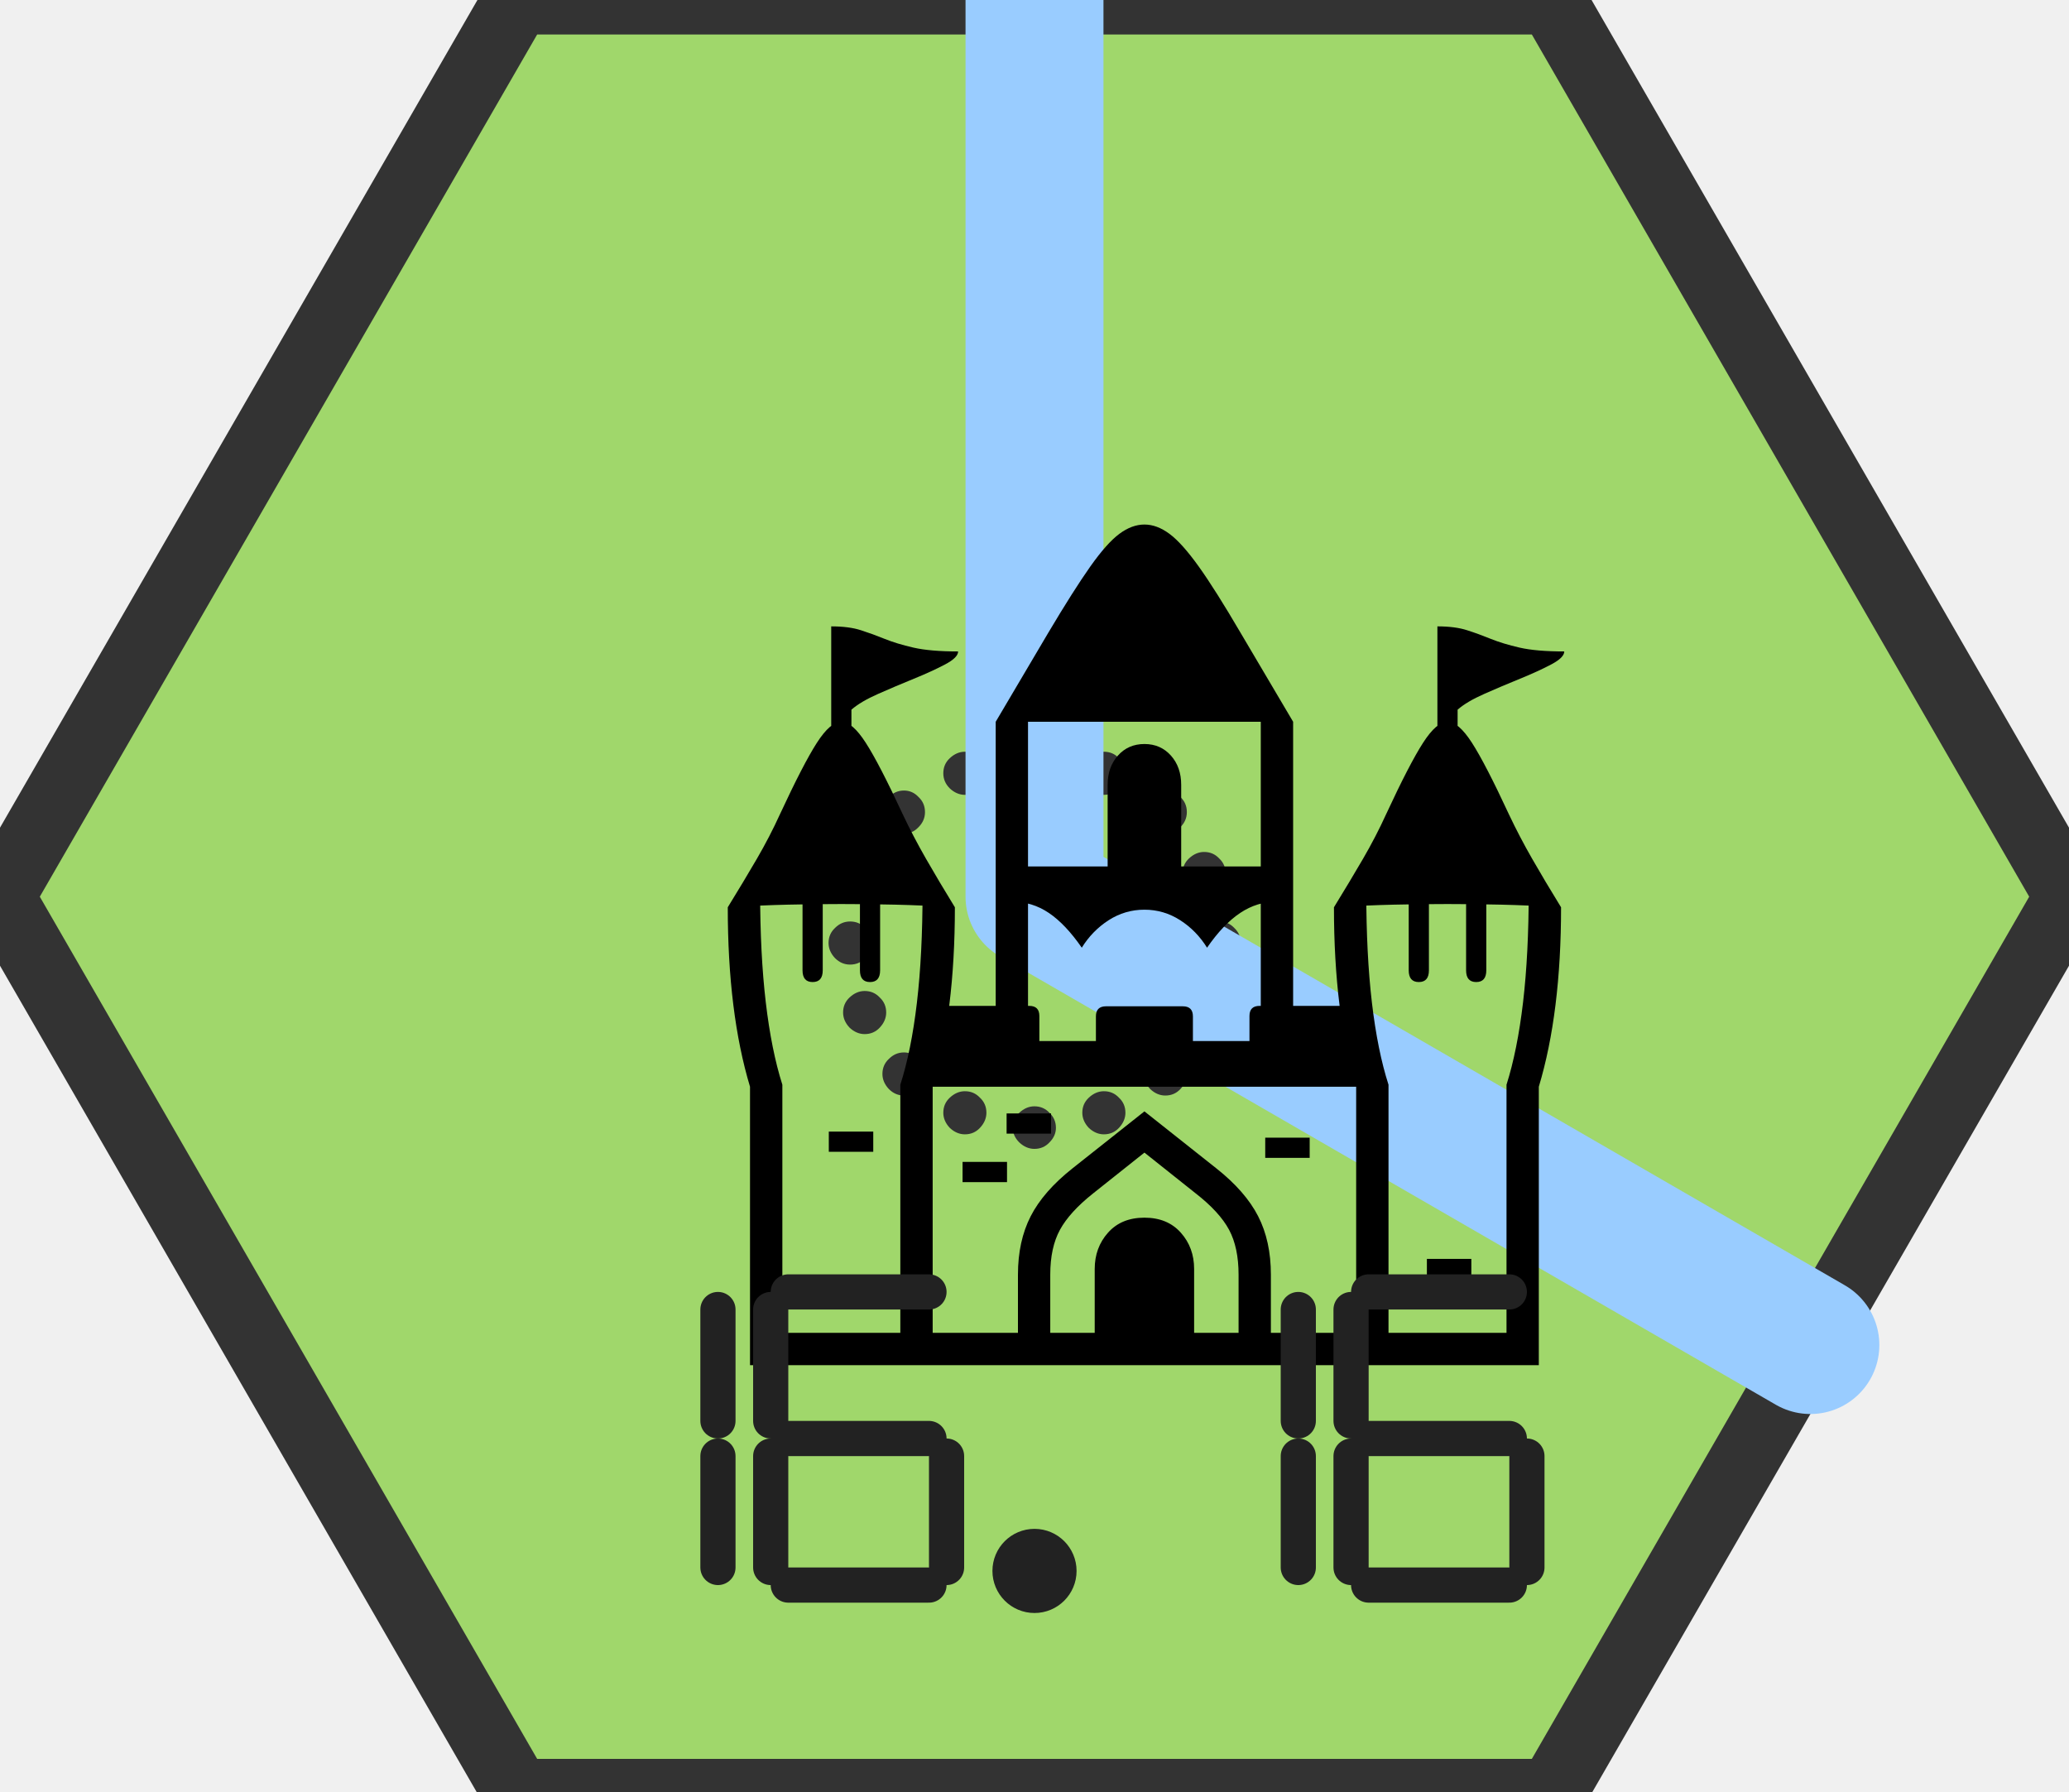
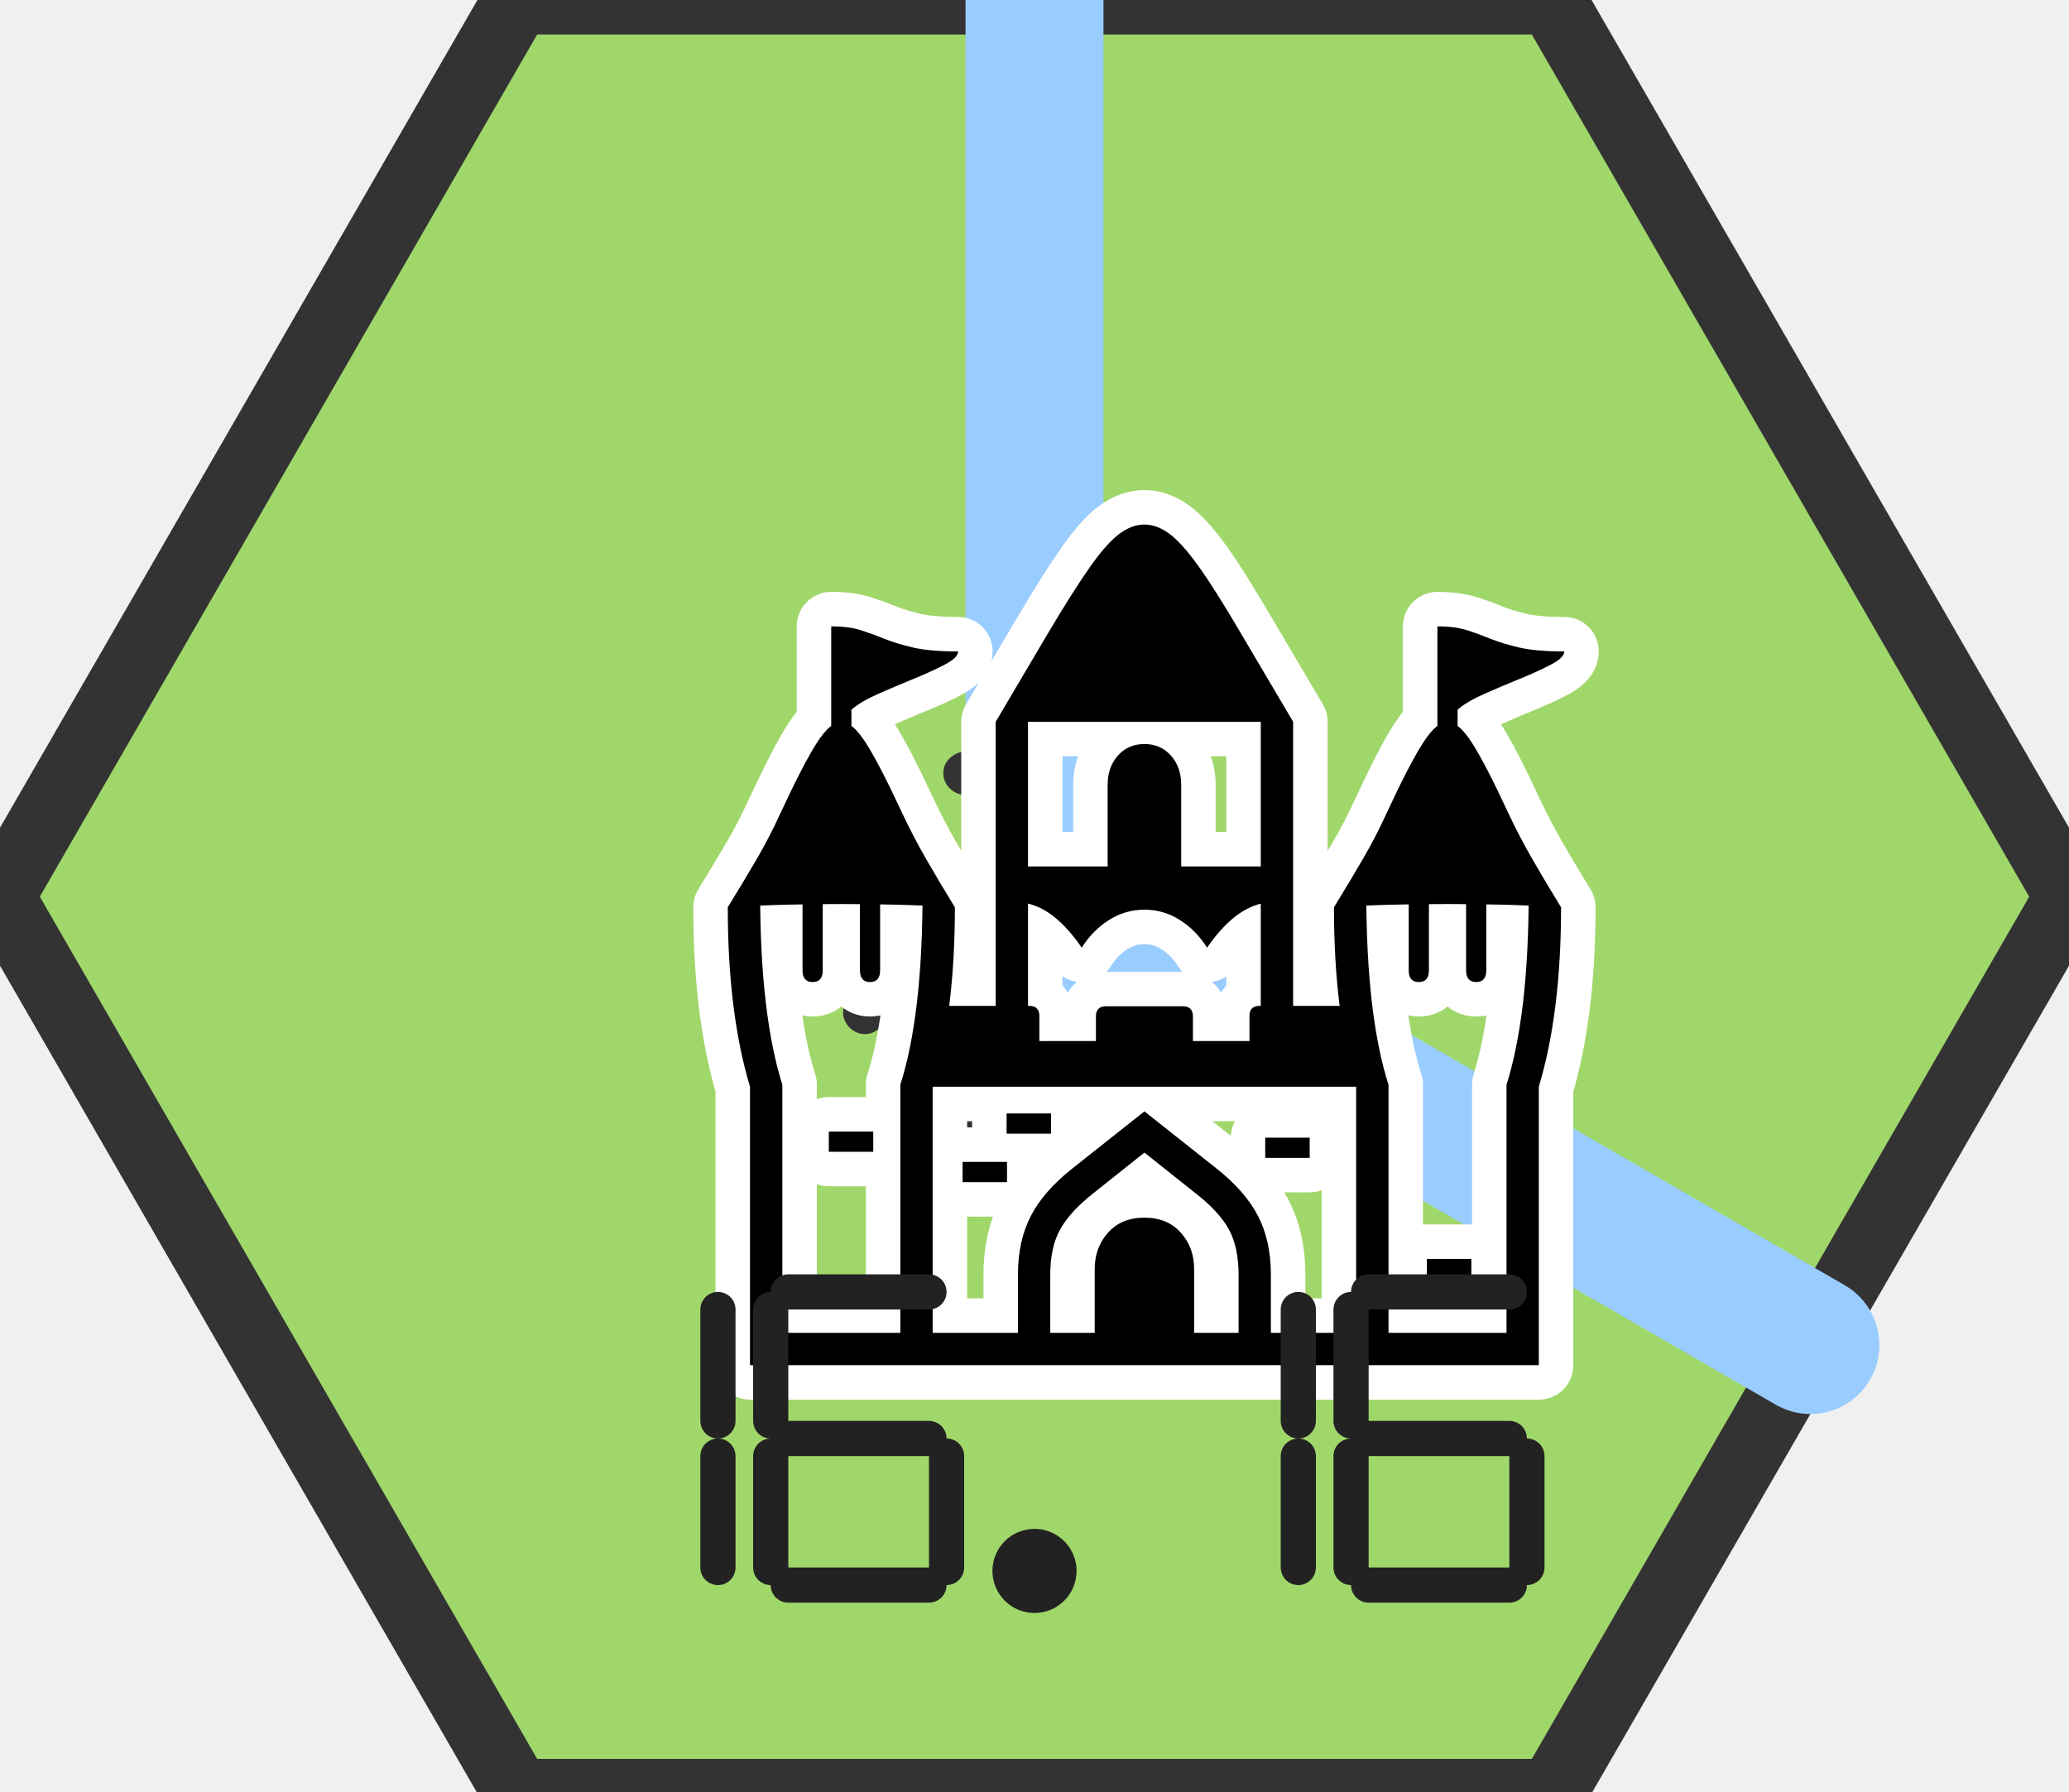
<svg xmlns="http://www.w3.org/2000/svg" xmlns:xlink="http://www.w3.org/1999/xlink" width="60.00" height="51.96" viewBox="0 0 60.00 51.96">
  <a xlink:href="/wiki/16-16/">
    <polygon points="15.0,0.0 45.0,0.0 60.0,26.0 45.0,52.0 15.0,52.0 0.0,26.0" fill="#a0d76b" stroke="#333333" stroke-width="2" />
    <text x="30.0" y="26.0" text-anchor="middle" dominant-baseline="middle" font-size="24" font-family="system-ui, sans-serif" fill="#333333">︎</text>
    <path d="M 30.0 0.0 L 30.0 26.0 L 52.5 39.0" stroke="#99CCFF" stroke-width="4" fill="none" stroke-linecap="round" stroke-linejoin="round" />
    <g transform="translate(18.0,35.6)">
-       <path d="M3.75 3.984V-4.09Q3.105 -6.234 3.105 -9.293L4.043 -9.762Q4.043 -7.934 4.207 -6.539Q4.371 -5.145 4.688 -4.148V3.047H25.688V-4.148Q26.004 -5.145 26.168 -6.539Q26.332 -7.934 26.332 -9.762L27.27 -9.293Q27.27 -6.234 26.625 -4.09V3.984ZM6.035 -2.203V-2.789H7.324V-2.203ZM8.109 3.516V-4.148Q8.426 -5.133 8.59 -6.527Q8.754 -7.922 8.754 -9.762L9.691 -9.293Q9.691 -6.234 9.047 -4.09V3.516ZM9.914 -1.324V-1.91H11.203V-1.324ZM13.746 3.516V1.195Q13.746 0.574 14.133 0.141Q14.52 -0.293 15.188 -0.293Q15.855 -0.293 16.242 0.141Q16.629 0.574 16.629 1.195V3.516ZM5.566 -7.125Q5.273 -7.125 5.273 -7.465V-9.879H5.859V-7.465Q5.859 -7.125 5.566 -7.125ZM11.191 -2.73V-3.316H12.48V-2.73ZM11.52 3.516V1.359Q11.52 0.387 11.889 -0.334Q12.258 -1.055 13.102 -1.723L15.188 -3.375L17.273 -1.723Q18.117 -1.055 18.486 -0.334Q18.855 0.387 18.855 1.359V3.516H17.918V1.359Q17.918 0.574 17.643 0.059Q17.367 -0.457 16.676 -0.996L15.188 -2.18L13.699 -0.996Q13.02 -0.457 12.738 0.059Q12.457 0.574 12.457 1.359V3.516ZM7.23 -7.125Q6.938 -7.125 6.938 -7.465V-9.879H7.523V-7.465Q7.523 -7.125 7.23 -7.125ZM3.105 -9.293Q3.574 -10.055 3.949 -10.699Q4.324 -11.344 4.617 -11.988Q5.297 -13.453 5.689 -14.062Q6.082 -14.672 6.398 -14.672Q6.715 -14.672 7.107 -14.062Q7.5 -13.453 8.18 -11.988Q8.484 -11.344 8.854 -10.699Q9.223 -10.055 9.691 -9.293Q8.719 -9.352 7.957 -9.369Q7.195 -9.387 6.398 -9.387Q5.613 -9.387 4.846 -9.369Q4.078 -9.352 3.105 -9.293ZM8.836 -4.09 9.188 -6.434H11.848Q12.141 -6.434 12.141 -6.141V-5.414H13.781V-6.129Q13.781 -6.422 14.074 -6.422H16.301Q16.594 -6.422 16.594 -6.129V-5.414H18.234V-6.141Q18.234 -6.434 18.527 -6.434H21.352L21.703 -4.09ZM18.691 -2.027V-2.613H19.98V-2.027ZM23.379 1.488V0.902H24.668V1.488ZM6.105 -13.359V-17.438Q6.621 -17.438 6.967 -17.326Q7.312 -17.215 7.658 -17.074Q8.004 -16.934 8.49 -16.822Q8.977 -16.711 9.785 -16.711Q9.785 -16.535 9.41 -16.336Q9.035 -16.137 8.502 -15.92Q7.969 -15.703 7.465 -15.48Q6.961 -15.258 6.691 -15.023V-13.359ZM13.371 -8.121Q12.902 -8.801 12.416 -9.129Q11.93 -9.457 11.344 -9.457V-10.477H19.031V-9.457Q18.457 -9.457 17.965 -9.129Q17.473 -8.801 17.004 -8.121Q16.699 -8.613 16.225 -8.918Q15.75 -9.223 15.188 -9.223Q14.625 -9.223 14.15 -8.918Q13.676 -8.613 13.371 -8.121ZM21.328 3.516V-4.09Q20.684 -6.234 20.684 -9.293L21.621 -9.762Q21.621 -7.922 21.785 -6.527Q21.949 -5.133 22.266 -4.148V3.516ZM18.562 -4.406V-14.906L19.5 -14.672V-4.406ZM14.121 -10.02V-12.844Q14.121 -13.359 14.42 -13.693Q14.719 -14.027 15.188 -14.027Q15.656 -14.027 15.955 -13.693Q16.254 -13.359 16.254 -12.844V-10.02ZM23.145 -7.125Q22.852 -7.125 22.852 -7.465V-9.879H23.438V-7.465Q23.438 -7.125 23.145 -7.125ZM10.875 -14.672 12.398 -17.25Q13.137 -18.492 13.617 -19.172Q14.098 -19.852 14.461 -20.121Q14.824 -20.391 15.188 -20.391Q15.551 -20.391 15.914 -20.121Q16.277 -19.852 16.764 -19.172Q17.25 -18.492 17.977 -17.25L19.5 -14.672ZM24.809 -7.125Q24.516 -7.125 24.516 -7.465V-9.879H25.102V-7.465Q25.102 -7.125 24.809 -7.125ZM20.684 -9.293Q21.152 -10.055 21.527 -10.699Q21.902 -11.344 22.195 -11.988Q22.875 -13.453 23.268 -14.062Q23.66 -14.672 23.977 -14.672Q24.293 -14.672 24.686 -14.062Q25.078 -13.453 25.758 -11.988Q26.062 -11.344 26.432 -10.699Q26.801 -10.055 27.27 -9.293Q26.297 -9.352 25.535 -9.369Q24.773 -9.387 23.977 -9.387Q23.191 -9.387 22.424 -9.369Q21.656 -9.352 20.684 -9.293ZM23.684 -13.359V-17.438Q24.199 -17.438 24.545 -17.326Q24.891 -17.215 25.236 -17.074Q25.582 -16.934 26.068 -16.822Q26.555 -16.711 27.363 -16.711Q27.363 -16.535 26.988 -16.336Q26.613 -16.137 26.08 -15.92Q25.547 -15.703 25.043 -15.48Q24.539 -15.258 24.27 -15.023V-13.359ZM10.875 -4.406V-14.672L11.812 -14.906V-4.406Z" fill="#000000" />
+       <path d="M3.75 3.984V-4.09Q3.105 -6.234 3.105 -9.293L4.043 -9.762Q4.043 -7.934 4.207 -6.539Q4.371 -5.145 4.688 -4.148V3.047H25.688V-4.148Q26.004 -5.145 26.168 -6.539Q26.332 -7.934 26.332 -9.762L27.27 -9.293Q27.27 -6.234 26.625 -4.09V3.984ZM6.035 -2.203V-2.789H7.324V-2.203ZM8.109 3.516V-4.148Q8.426 -5.133 8.59 -6.527Q8.754 -7.922 8.754 -9.762L9.691 -9.293Q9.691 -6.234 9.047 -4.09V3.516ZM9.914 -1.324V-1.91H11.203V-1.324ZM13.746 3.516V1.195Q13.746 0.574 14.133 0.141Q14.52 -0.293 15.188 -0.293Q15.855 -0.293 16.242 0.141Q16.629 0.574 16.629 1.195V3.516ZM5.566 -7.125Q5.273 -7.125 5.273 -7.465V-9.879H5.859V-7.465Q5.859 -7.125 5.566 -7.125ZM11.191 -2.73V-3.316H12.48V-2.73ZM11.52 3.516V1.359Q11.52 0.387 11.889 -0.334Q12.258 -1.055 13.102 -1.723L15.188 -3.375L17.273 -1.723Q18.117 -1.055 18.486 -0.334Q18.855 0.387 18.855 1.359V3.516H17.918V1.359Q17.918 0.574 17.643 0.059Q17.367 -0.457 16.676 -0.996L15.188 -2.18L13.699 -0.996Q13.02 -0.457 12.738 0.059Q12.457 0.574 12.457 1.359V3.516ZM7.23 -7.125Q6.938 -7.125 6.938 -7.465V-9.879H7.523V-7.465Q7.523 -7.125 7.23 -7.125ZM3.105 -9.293Q3.574 -10.055 3.949 -10.699Q4.324 -11.344 4.617 -11.988Q5.297 -13.453 5.689 -14.062Q6.082 -14.672 6.398 -14.672Q6.715 -14.672 7.107 -14.062Q7.5 -13.453 8.18 -11.988Q8.484 -11.344 8.854 -10.699Q9.223 -10.055 9.691 -9.293Q8.719 -9.352 7.957 -9.369Q7.195 -9.387 6.398 -9.387Q5.613 -9.387 4.846 -9.369Q4.078 -9.352 3.105 -9.293ZM8.836 -4.09 9.188 -6.434H11.848Q12.141 -6.434 12.141 -6.141V-5.414H13.781V-6.129Q13.781 -6.422 14.074 -6.422H16.301Q16.594 -6.422 16.594 -6.129V-5.414H18.234V-6.141Q18.234 -6.434 18.527 -6.434H21.352L21.703 -4.09ZM18.691 -2.027V-2.613H19.98V-2.027ZM23.379 1.488V0.902H24.668V1.488ZM6.105 -13.359V-17.438Q6.621 -17.438 6.967 -17.326Q7.312 -17.215 7.658 -17.074Q8.004 -16.934 8.49 -16.822Q8.977 -16.711 9.785 -16.711Q9.785 -16.535 9.41 -16.336Q9.035 -16.137 8.502 -15.92Q7.969 -15.703 7.465 -15.48Q6.961 -15.258 6.691 -15.023V-13.359ZM13.371 -8.121Q12.902 -8.801 12.416 -9.129Q11.93 -9.457 11.344 -9.457V-10.477H19.031V-9.457Q18.457 -9.457 17.965 -9.129Q17.473 -8.801 17.004 -8.121Q16.699 -8.613 16.225 -8.918Q15.75 -9.223 15.188 -9.223Q14.625 -9.223 14.15 -8.918Q13.676 -8.613 13.371 -8.121ZM21.328 3.516V-4.09Q20.684 -6.234 20.684 -9.293L21.621 -9.762Q21.621 -7.922 21.785 -6.527Q21.949 -5.133 22.266 -4.148V3.516ZM18.562 -4.406V-14.906L19.5 -14.672V-4.406ZM14.121 -10.02V-12.844Q14.121 -13.359 14.42 -13.693Q14.719 -14.027 15.188 -14.027Q15.656 -14.027 15.955 -13.693Q16.254 -13.359 16.254 -12.844V-10.02ZM23.145 -7.125Q22.852 -7.125 22.852 -7.465V-9.879H23.438V-7.465Q23.438 -7.125 23.145 -7.125ZM10.875 -14.672 12.398 -17.25Q13.137 -18.492 13.617 -19.172Q14.098 -19.852 14.461 -20.121Q14.824 -20.391 15.188 -20.391Q15.551 -20.391 15.914 -20.121Q16.277 -19.852 16.764 -19.172Q17.25 -18.492 17.977 -17.25L19.5 -14.672ZM24.809 -7.125Q24.516 -7.125 24.516 -7.465V-9.879H25.102V-7.465Q25.102 -7.125 24.809 -7.125ZM20.684 -9.293Q21.152 -10.055 21.527 -10.699Q21.902 -11.344 22.195 -11.988Q22.875 -13.453 23.268 -14.062Q23.66 -14.672 23.977 -14.672Q24.293 -14.672 24.686 -14.062Q25.078 -13.453 25.758 -11.988Q26.062 -11.344 26.432 -10.699Q26.801 -10.055 27.27 -9.293Q26.297 -9.352 25.535 -9.369Q24.773 -9.387 23.977 -9.387Q23.191 -9.387 22.424 -9.369Q21.656 -9.352 20.684 -9.293ZM23.684 -13.359V-17.438Q24.199 -17.438 24.545 -17.326Q24.891 -17.215 25.236 -17.074Q25.582 -16.934 26.068 -16.822Q26.555 -16.711 27.363 -16.711Q27.363 -16.535 26.988 -16.336Q26.613 -16.137 26.08 -15.92Q25.547 -15.703 25.043 -15.48Q24.539 -15.258 24.27 -15.023V-13.359ZM10.875 -4.406V-14.672L11.812 -14.906V-4.406Z" fill="#000000" stroke="#ffffff" stroke-width="2" paint-order="stroke fill" stroke-linejoin="round" stroke-linecap="round" />
    </g>
    <g fill="none" stroke="#222222" stroke-width="1.02" stroke-linecap="round" stroke-linejoin="round">
      <path d="M 20.82 37.97 L 20.82 41.20" />
      <path d="M 20.82 42.22 L 20.82 45.45" />
      <path d="M 22.86 37.46 L 26.94 37.46" />
      <path d="M 22.35 37.97 L 22.35 41.20" />
      <path d="M 22.86 41.71 L 26.94 41.71" />
      <path d="M 27.45 42.22 L 27.45 45.45" />
      <path d="M 22.86 45.96 L 26.94 45.96" />
      <path d="M 22.35 42.22 L 22.35 45.45" />
      <circle cx="30.00" cy="45.55" r="0.71" fill="#222222" />
      <path d="M 37.65 37.97 L 37.65 41.20" />
      <path d="M 37.65 42.22 L 37.65 45.45" />
      <path d="M 39.69 37.46 L 43.77 37.46" />
      <path d="M 39.18 37.97 L 39.18 41.20" />
      <path d="M 39.69 41.71 L 43.77 41.71" />
      <path d="M 44.28 42.22 L 44.28 45.45" />
      <path d="M 39.69 45.96 L 43.77 45.96" />
      <path d="M 39.18 42.22 L 39.18 45.45" />
    </g>
  </a>
</svg>
